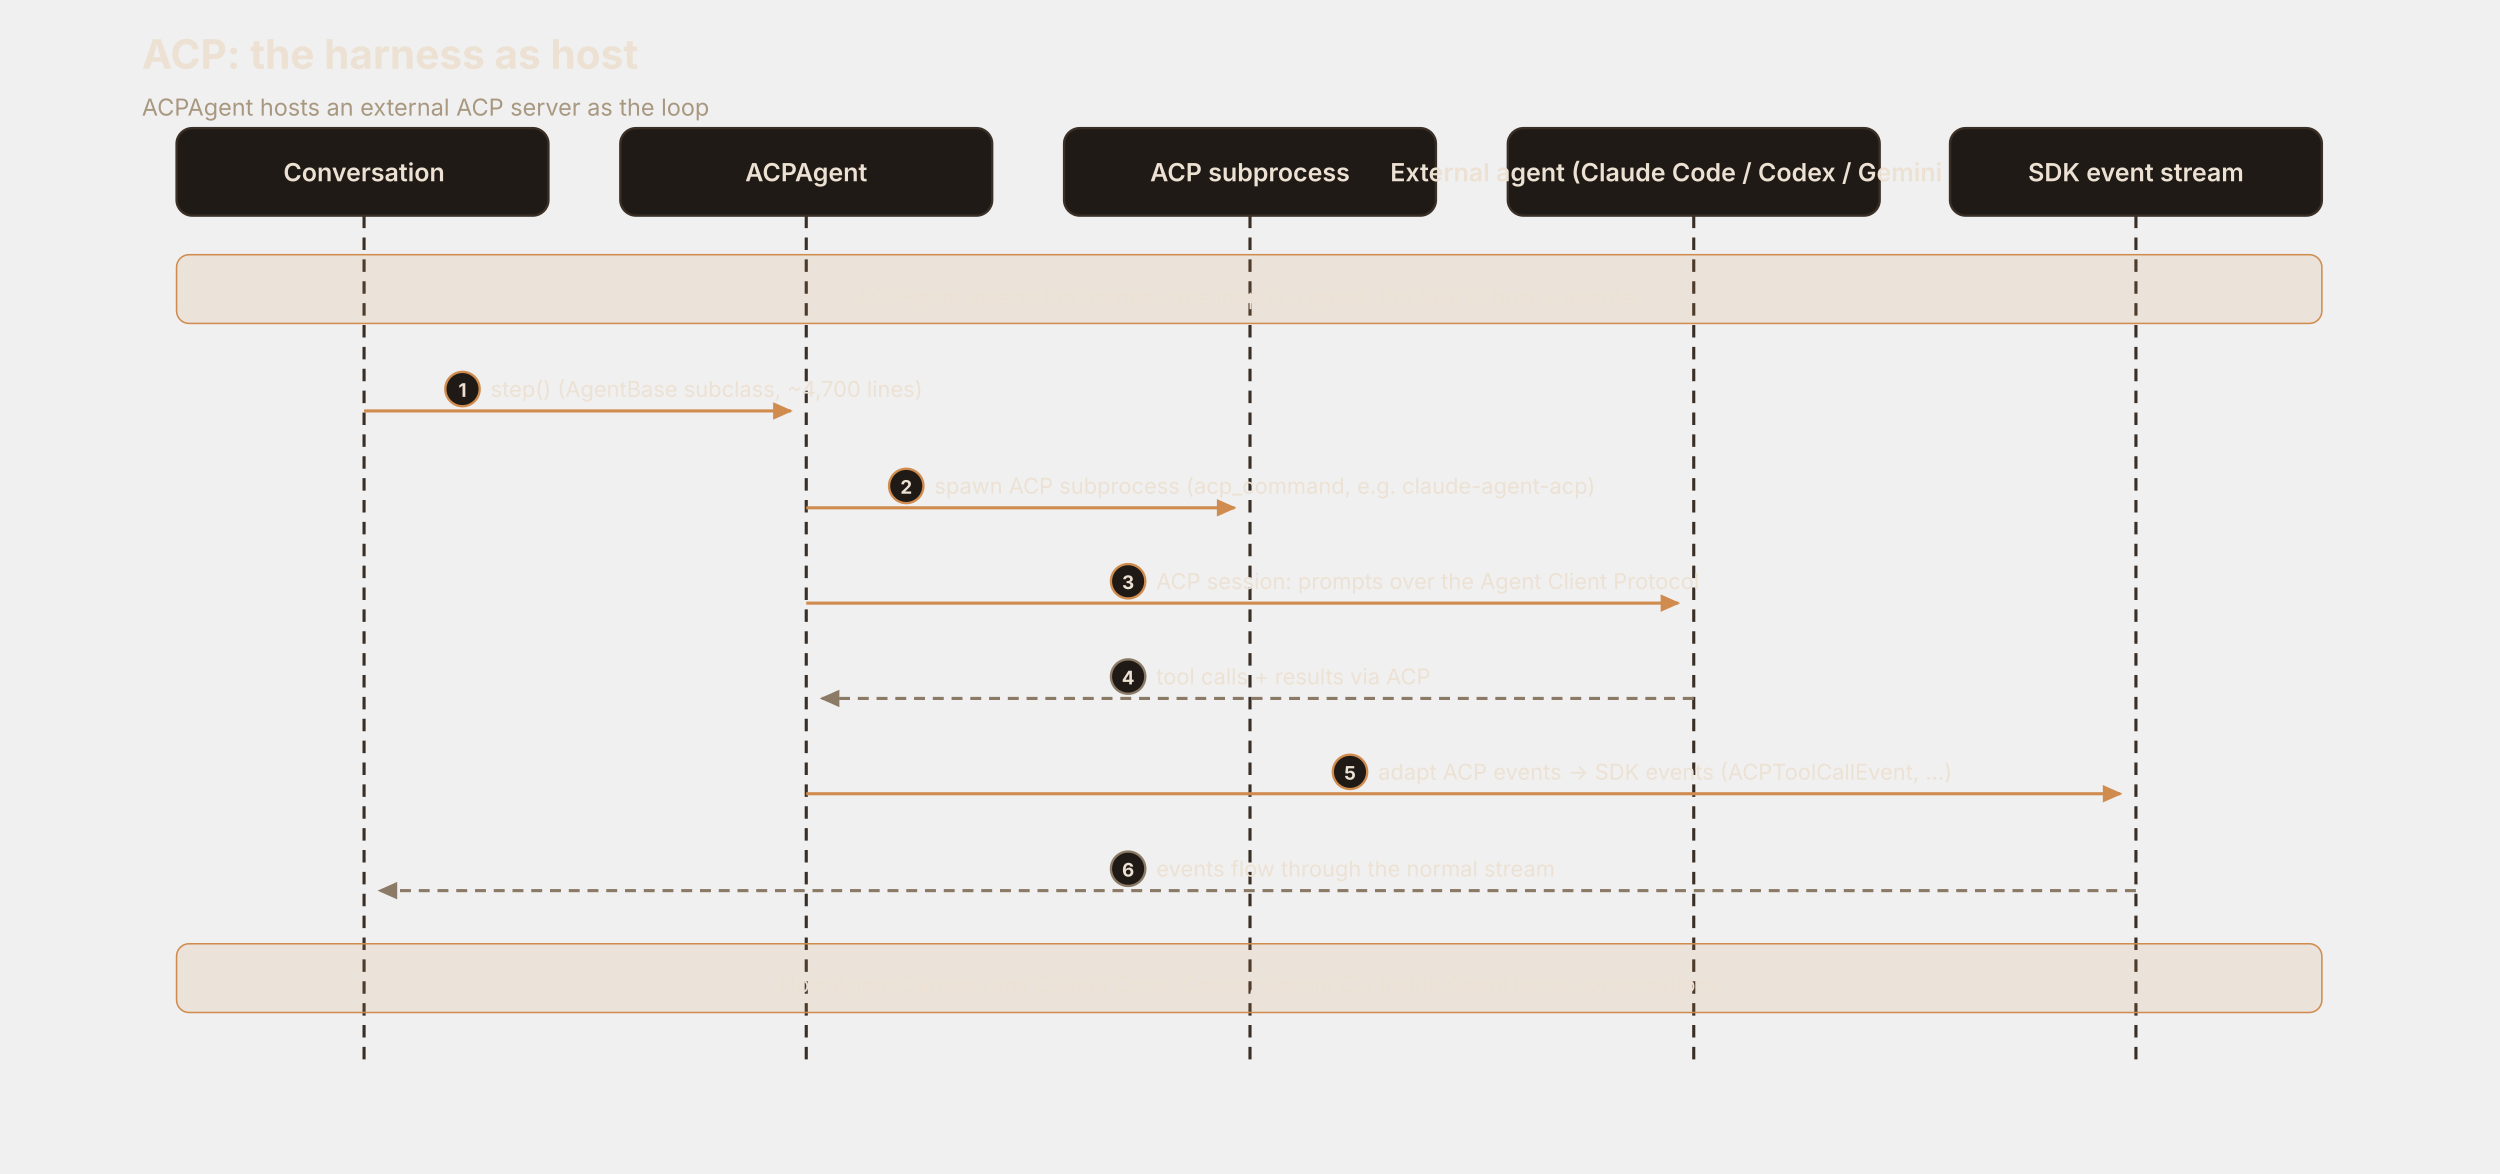
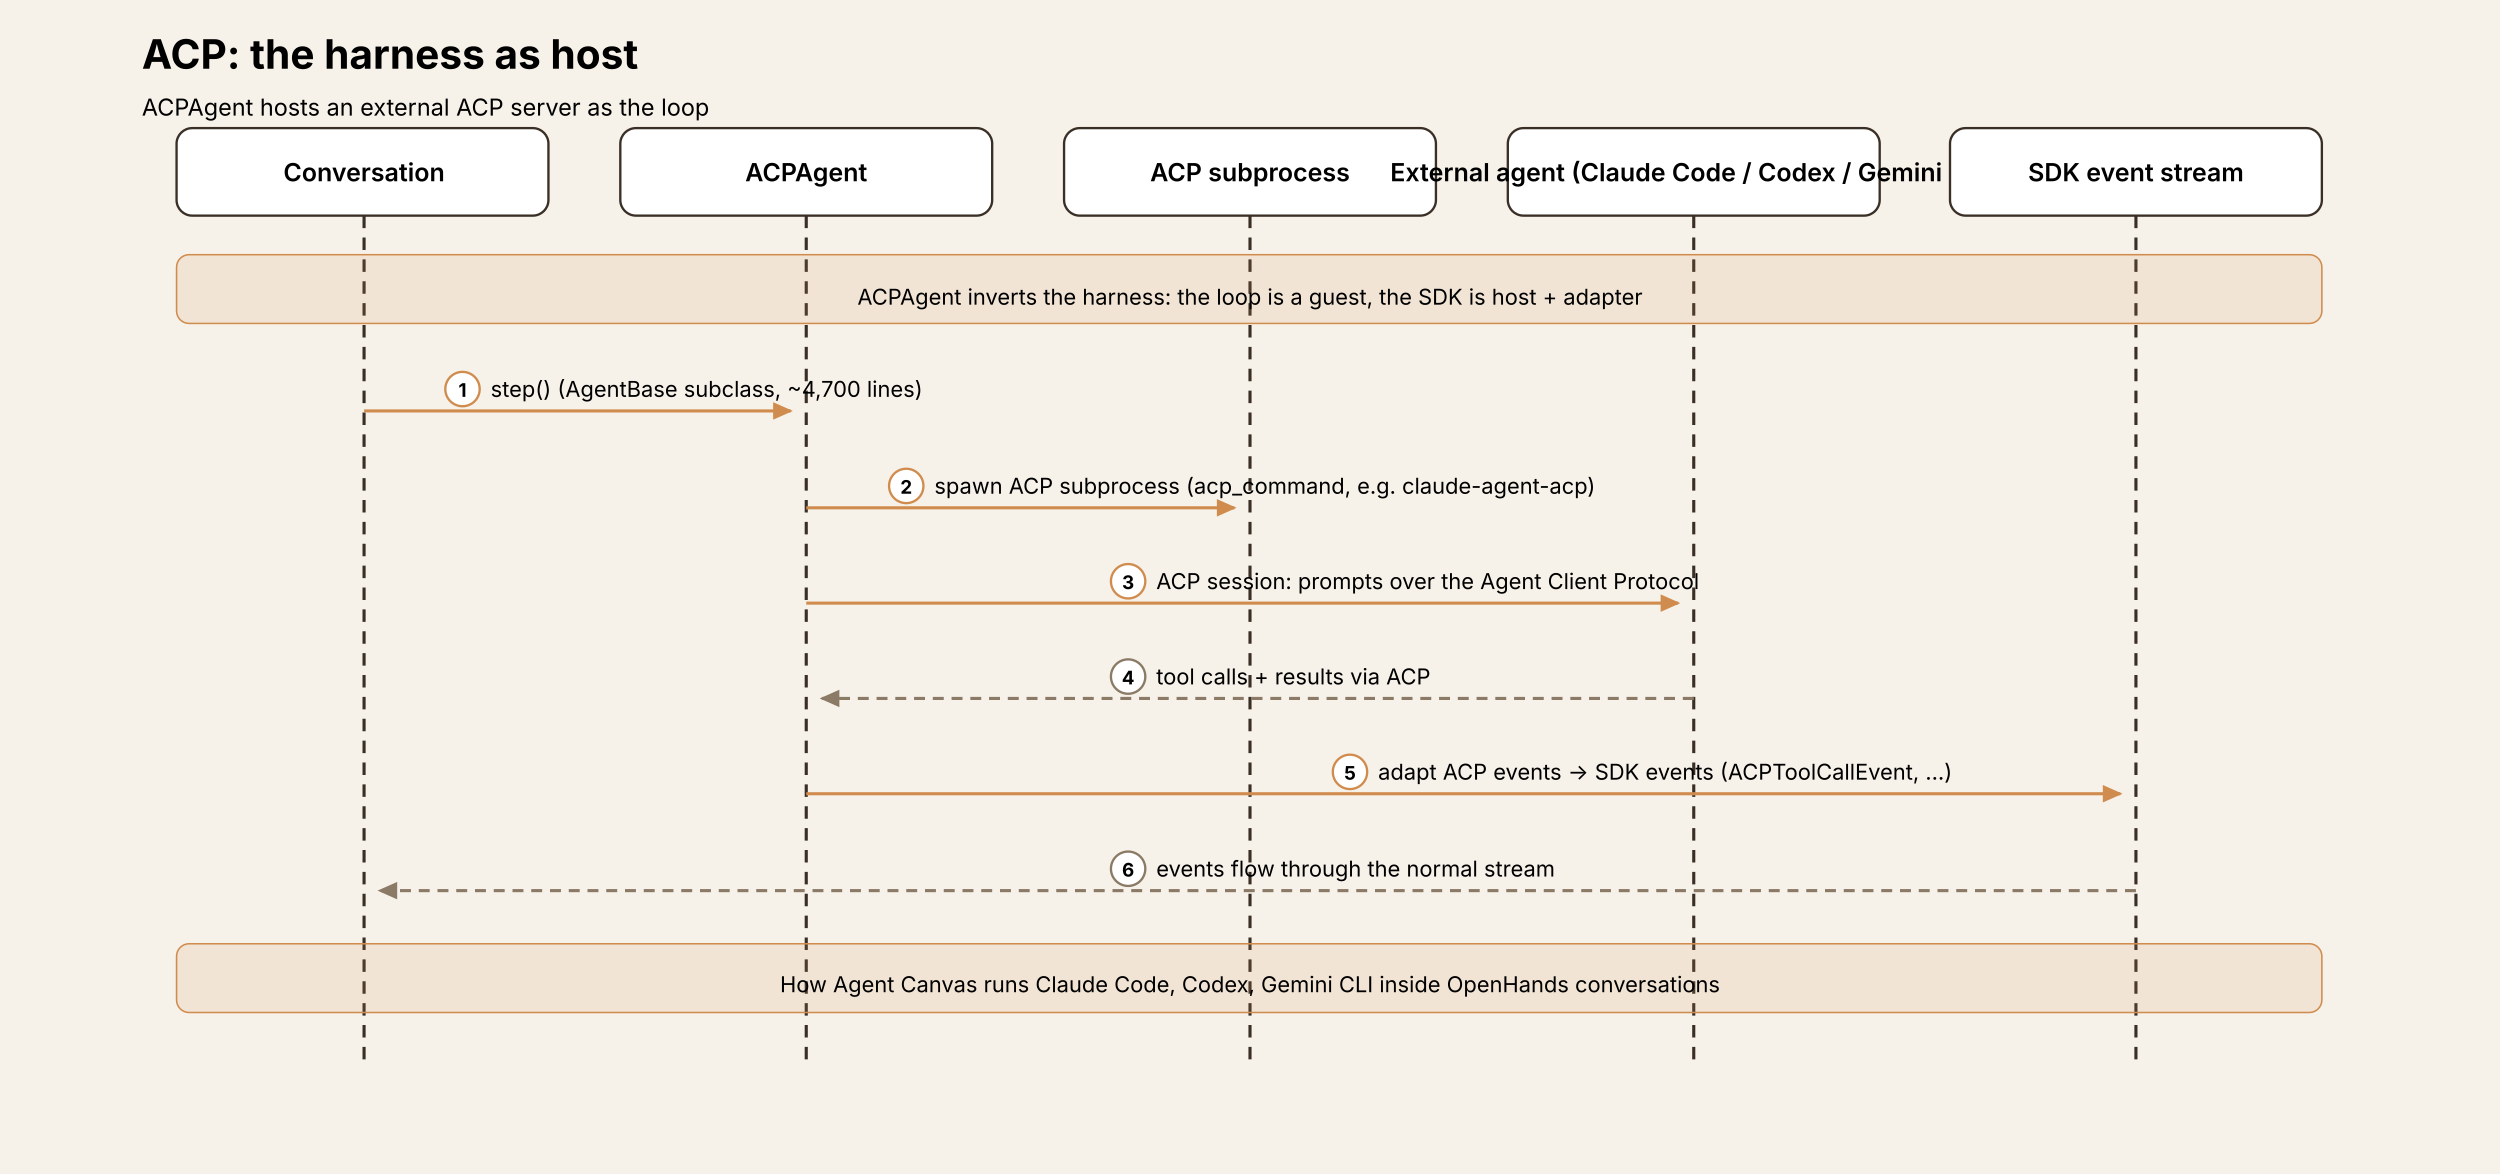
<svg xmlns="http://www.w3.org/2000/svg" viewBox="0 0 1600 751" width="1600" font-family="system-ui, -apple-system, sans-serif">
  <defs>
    <marker id="arrc" viewBox="0 0 10 10" refX="8" refY="5" markerWidth="7" markerHeight="7" orient="auto-start-reverse">
      <path d="M 0 1 L 9 5 L 0 9 z" fill="#d08c4e" />
    </marker>
    <marker id="arrr" viewBox="0 0 10 10" refX="8" refY="5" markerWidth="7" markerHeight="7" orient="auto-start-reverse">
      <path d="M 0 1 L 9 5 L 0 9 z" fill="#8a7a66" />
    </marker>
  </defs>
-   <text x="90.78" y="44" font-size="26" font-weight="700" fill="#ece1d3">ACP: the harness as host</text>
-   <text x="90.78" y="74" font-size="15" fill="#a89880">ACPAgent hosts an external ACP server as the loop</text>
+   <rect x="0" y="0" width="1600" height="751" fill="#f7f2e9" />
+   <text x="90.78" y="44" font-size="26" font-weight="700" fill="#000000">ACP: the harness as host</text>
+   <text x="90.78" y="74" font-size="15" fill="#000000">ACPAgent hosts an external ACP server as the loop</text>
  <line x1="233" y1="110" x2="233" y2="683" stroke="#3a2f26" stroke-width="2" stroke-dasharray="8 6" />
-   <rect x="113" y="82" width="238" height="56" rx="10" fill="#1f1a15" stroke="#3a2f26" stroke-width="1.5" />
-   <text x="233" y="116" text-anchor="middle" font-size="16" font-weight="600" fill="#ece1d3">Conversation</text>
+   <rect x="113" y="82" width="238" height="56" rx="10" fill="#ffffff" stroke="#3a2f26" stroke-width="1.5" />
+   <text x="233" y="116" text-anchor="middle" font-size="16" font-weight="600" fill="#000000">Conversation</text>
  <line x1="516" y1="110" x2="516" y2="683" stroke="#3a2f26" stroke-width="2" stroke-dasharray="8 6" />
-   <rect x="397" y="82" width="238" height="56" rx="10" fill="#1f1a15" stroke="#3a2f26" stroke-width="1.5" />
-   <text x="516" y="116" text-anchor="middle" font-size="16" font-weight="600" fill="#ece1d3">ACPAgent</text>
+   <rect x="397" y="82" width="238" height="56" rx="10" fill="#ffffff" stroke="#3a2f26" stroke-width="1.5" />
+   <text x="516" y="116" text-anchor="middle" font-size="16" font-weight="600" fill="#000000">ACPAgent</text>
  <line x1="800" y1="110" x2="800" y2="683" stroke="#3a2f26" stroke-width="2" stroke-dasharray="8 6" />
-   <rect x="681" y="82" width="238" height="56" rx="10" fill="#1f1a15" stroke="#3a2f26" stroke-width="1.5" />
-   <text x="800" y="116" text-anchor="middle" font-size="16" font-weight="600" fill="#ece1d3">ACP subprocess</text>
+   <rect x="681" y="82" width="238" height="56" rx="10" fill="#ffffff" stroke="#3a2f26" stroke-width="1.5" />
+   <text x="800" y="116" text-anchor="middle" font-size="16" font-weight="600" fill="#000000">ACP subprocess</text>
  <line x1="1084" y1="110" x2="1084" y2="683" stroke="#3a2f26" stroke-width="2" stroke-dasharray="8 6" />
-   <rect x="965" y="82" width="238" height="56" rx="10" fill="#1f1a15" stroke="#3a2f26" stroke-width="1.5" />
-   <text x="1084" y="116" text-anchor="middle" font-size="16" font-weight="600" fill="#ece1d3">External agent (Claude Code / Codex / Gemini CLI)</text>
+   <rect x="965" y="82" width="238" height="56" rx="10" fill="#ffffff" stroke="#3a2f26" stroke-width="1.5" />
+   <text x="1084" y="116" text-anchor="middle" font-size="16" font-weight="600" fill="#000000">External agent (Claude Code / Codex / Gemini CLI)</text>
  <line x1="1367" y1="110" x2="1367" y2="683" stroke="#3a2f26" stroke-width="2" stroke-dasharray="8 6" />
-   <rect x="1248" y="82" width="238" height="56" rx="10" fill="#1f1a15" stroke="#3a2f26" stroke-width="1.5" />
-   <text x="1367" y="116" text-anchor="middle" font-size="16" font-weight="600" fill="#ece1d3">SDK event stream</text>
+   <rect x="1248" y="82" width="238" height="56" rx="10" fill="#ffffff" stroke="#3a2f26" stroke-width="1.5" />
+   <text x="1367" y="116" text-anchor="middle" font-size="16" font-weight="600" fill="#000000">SDK event stream</text>
  <rect x="113" y="163" width="1373" height="44" rx="8" fill="#d08c4e22" stroke="#d08c4e" stroke-width="1" />
-   <text x="800" y="195" text-anchor="middle" font-size="14" fill="#ece1d3">ACPAgent inverts the harness: the loop is a guest, the SDK is host + adapter</text>
+   <text x="800" y="195" text-anchor="middle" font-size="14" fill="#000000">ACPAgent inverts the harness: the loop is a guest, the SDK is host + adapter</text>
  <line x1="233" y1="263" x2="506" y2="263" stroke="#d08c4e" stroke-width="2" marker-end="url(#arrc)" />
-   <circle cx="296" cy="249" r="11" fill="#1f1a15" stroke="#d08c4e" stroke-width="1.5" />
-   <text x="296" y="254" text-anchor="middle" font-size="12" font-weight="700" fill="#ece1d3">1</text>
-   <text x="314" y="254" font-size="14" fill="#ece1d3">step() (AgentBase subclass, ~4,700 lines)</text>
+   <circle cx="296" cy="249" r="11" fill="#ffffff" stroke="#d08c4e" stroke-width="1.5" />
+   <text x="296" y="254" text-anchor="middle" font-size="12" font-weight="700" fill="#000000">1</text>
+   <text x="314" y="254" font-size="14" fill="#000000">step() (AgentBase subclass, ~4,700 lines)</text>
  <line x1="516" y1="325" x2="790" y2="325" stroke="#d08c4e" stroke-width="2" marker-end="url(#arrc)" />
-   <circle cx="580" cy="311" r="11" fill="#1f1a15" stroke="#d08c4e" stroke-width="1.5" />
-   <text x="580" y="316" text-anchor="middle" font-size="12" font-weight="700" fill="#ece1d3">2</text>
-   <text x="598" y="316" font-size="14" fill="#ece1d3">spawn ACP subprocess (acp_command, e.g. claude-agent-acp)</text>
+   <circle cx="580" cy="311" r="11" fill="#ffffff" stroke="#d08c4e" stroke-width="1.5" />
+   <text x="580" y="316" text-anchor="middle" font-size="12" font-weight="700" fill="#000000">2</text>
+   <text x="598" y="316" font-size="14" fill="#000000">spawn ACP subprocess (acp_command, e.g. claude-agent-acp)</text>
  <line x1="516" y1="386" x2="1074" y2="386" stroke="#d08c4e" stroke-width="2" marker-end="url(#arrc)" />
-   <circle cx="722" cy="372" r="11" fill="#1f1a15" stroke="#d08c4e" stroke-width="1.5" />
-   <text x="722" y="377" text-anchor="middle" font-size="12" font-weight="700" fill="#ece1d3">3</text>
-   <text x="740" y="377" font-size="14" fill="#ece1d3">ACP session: prompts over the Agent Client Protocol</text>
+   <circle cx="722" cy="372" r="11" fill="#ffffff" stroke="#d08c4e" stroke-width="1.5" />
+   <text x="722" y="377" text-anchor="middle" font-size="12" font-weight="700" fill="#000000">3</text>
+   <text x="740" y="377" font-size="14" fill="#000000">ACP session: prompts over the Agent Client Protocol</text>
  <line x1="1084" y1="447" x2="526" y2="447" stroke="#8a7a66" stroke-width="2" stroke-dasharray="7 5" marker-end="url(#arrr)" />
-   <circle cx="722" cy="433" r="11" fill="#1f1a15" stroke="#8a7a66" stroke-width="1.5" />
-   <text x="722" y="438" text-anchor="middle" font-size="12" font-weight="700" fill="#ece1d3">4</text>
-   <text x="740" y="438" font-size="14" fill="#ece1d3">tool calls + results via ACP</text>
+   <circle cx="722" cy="433" r="11" fill="#ffffff" stroke="#8a7a66" stroke-width="1.5" />
+   <text x="722" y="438" text-anchor="middle" font-size="12" font-weight="700" fill="#000000">4</text>
+   <text x="740" y="438" font-size="14" fill="#000000">tool calls + results via ACP</text>
  <line x1="516" y1="508" x2="1357" y2="508" stroke="#d08c4e" stroke-width="2" marker-end="url(#arrc)" />
-   <circle cx="864" cy="494" r="11" fill="#1f1a15" stroke="#d08c4e" stroke-width="1.5" />
-   <text x="864" y="499" text-anchor="middle" font-size="12" font-weight="700" fill="#ece1d3">5</text>
-   <text x="882" y="499" font-size="14" fill="#ece1d3">adapt ACP events -&gt; SDK events (ACPToolCallEvent, ...)</text>
+   <circle cx="864" cy="494" r="11" fill="#ffffff" stroke="#d08c4e" stroke-width="1.5" />
+   <text x="864" y="499" text-anchor="middle" font-size="12" font-weight="700" fill="#000000">5</text>
+   <text x="882" y="499" font-size="14" fill="#000000">adapt ACP events -&gt; SDK events (ACPToolCallEvent, ...)</text>
  <line x1="1367" y1="570" x2="243" y2="570" stroke="#8a7a66" stroke-width="2" stroke-dasharray="7 5" marker-end="url(#arrr)" />
-   <circle cx="722" cy="556" r="11" fill="#1f1a15" stroke="#8a7a66" stroke-width="1.5" />
-   <text x="722" y="561" text-anchor="middle" font-size="12" font-weight="700" fill="#ece1d3">6</text>
-   <text x="740" y="561" font-size="14" fill="#ece1d3">events flow through the normal stream</text>
+   <circle cx="722" cy="556" r="11" fill="#ffffff" stroke="#8a7a66" stroke-width="1.5" />
+   <text x="722" y="561" text-anchor="middle" font-size="12" font-weight="700" fill="#000000">6</text>
+   <text x="740" y="561" font-size="14" fill="#000000">events flow through the normal stream</text>
  <rect x="113" y="604" width="1373" height="44" rx="8" fill="#d08c4e22" stroke="#d08c4e" stroke-width="1" />
-   <text x="800" y="635" text-anchor="middle" font-size="14" fill="#ece1d3">How Agent Canvas runs Claude Code, Codex, Gemini CLI inside OpenHands conversations</text>
+   <text x="800" y="635" text-anchor="middle" font-size="14" fill="#000000">How Agent Canvas runs Claude Code, Codex, Gemini CLI inside OpenHands conversations</text>
</svg>
